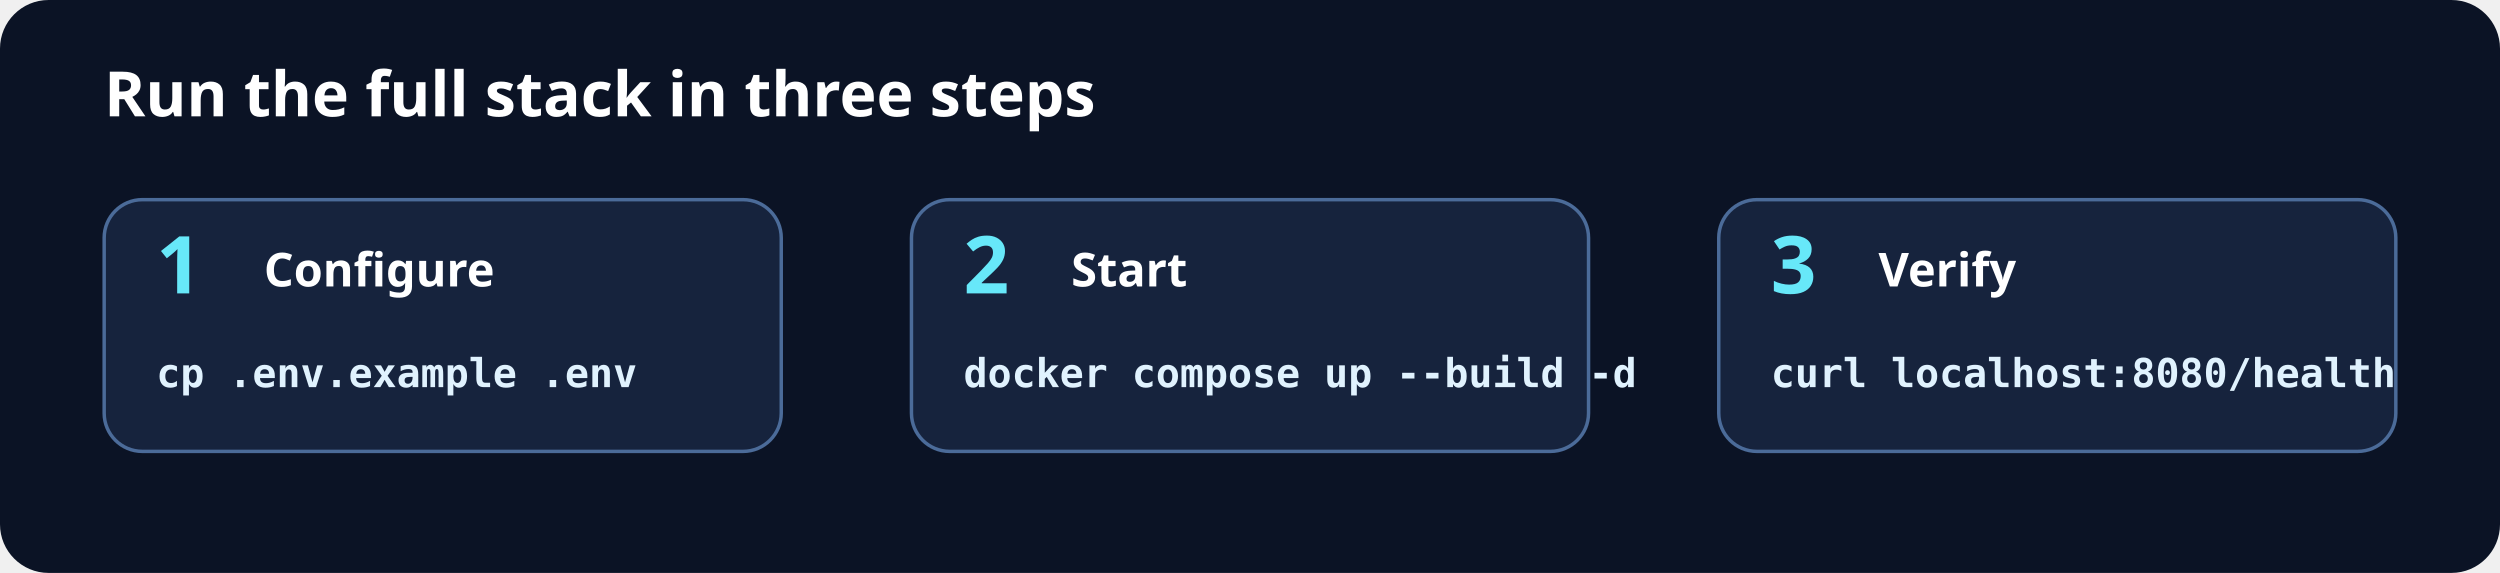
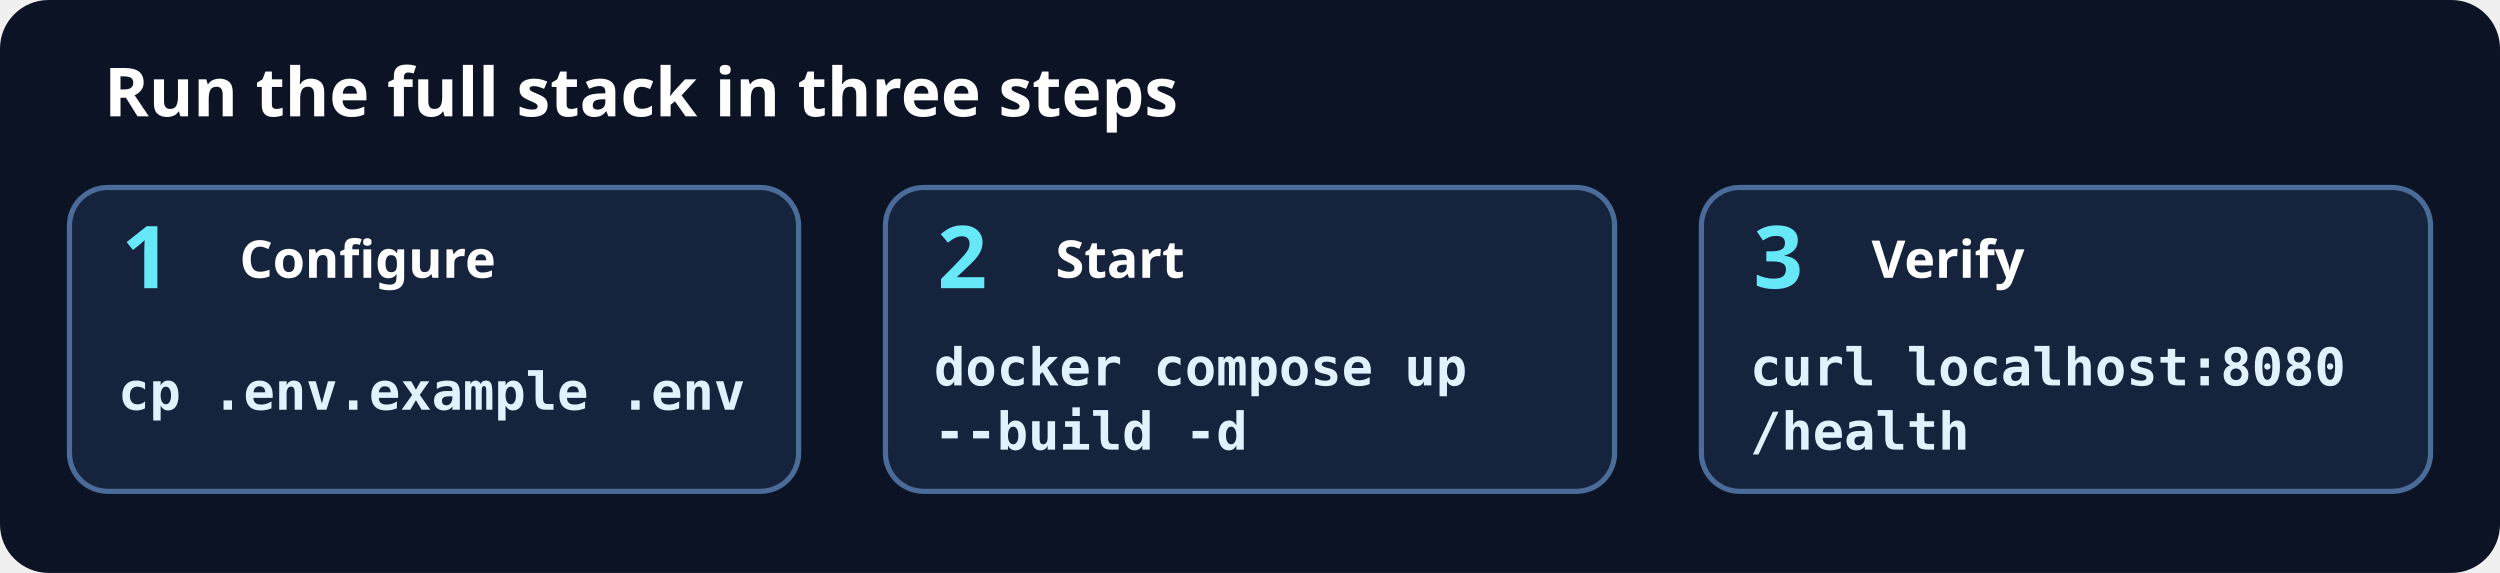
<svg xmlns="http://www.w3.org/2000/svg" width="1440" height="330" viewBox="0 0 1440 330" role="img" aria-labelledby="title">
  <defs>
-     <style>.t{font:700 36px system-ui;fill:#fff}.num{font:800 46px system-ui;fill:#67e8f9}.n{font:700 27px system-ui;fill:#fff}.cmd{font:700 23px ui-monospace,monospace;fill:#e0f2fe}.card{fill:#16233d;stroke:#4b6b99;stroke-width:2}</style>
+     <style>.t{font:700 39px system-ui;fill:#fff}.num{font:800 50px system-ui;fill:#67e8f9}.n{font:700 30px system-ui;fill:#fff}.cmd{font:700 30px ui-monospace,monospace;fill:#e0f2fe}.card{fill:#16233d;stroke:#4b6b99;stroke-width:3}</style>
  </defs>
  <rect width="1440" height="330" rx="28" fill="#0b1325" />
  <text x="60" y="67" class="t">Run the full stack in three steps</text>
-   <g transform="translate(60 115)">
-     <rect class="card" width="390" height="145" rx="22" />
-     <text x="30" y="54" class="num">1</text>
-     <text x="92" y="50" class="n">Configure</text>
-     <text x="30" y="108" class="cmd">cp .env.example .env</text>
+   <g transform="translate(40 108)">
+     <rect class="card" width="420" height="175" rx="22" />
+     <text x="30" y="58" class="num">1</text>
+     <text x="98" y="52" class="n">Configure</text>
+     <text x="28" y="128" class="cmd">cp .env.example .env</text>
  </g>
-   <g transform="translate(525 115)">
-     <rect class="card" width="390" height="145" rx="22" />
-     <text x="30" y="54" class="num">2</text>
-     <text x="92" y="50" class="n">Start</text>
-     <text x="30" y="108" class="cmd">docker compose up --build -d</text>
+   <g transform="translate(510 108)">
+     <rect class="card" width="420" height="175" rx="22" />
+     <text x="30" y="58" class="num">2</text>
+     <text x="98" y="52" class="n">Start</text>
+     <text x="28" y="114" class="cmd">docker compose up</text>
+     <text x="28" y="151" class="cmd">--build -d</text>
  </g>
-   <g transform="translate(990 115)">
-     <rect class="card" width="390" height="145" rx="22" />
-     <text x="30" y="54" class="num">3</text>
-     <text x="92" y="50" class="n">Verify</text>
-     <text x="30" y="108" class="cmd">curl localhost:8080/health</text>
+   <g transform="translate(980 108)">
+     <rect class="card" width="420" height="175" rx="22" />
+     <text x="30" y="58" class="num">3</text>
+     <text x="98" y="52" class="n">Verify</text>
+     <text x="28" y="114" class="cmd">curl localhost:8080</text>
+     <text x="28" y="151" class="cmd">/health</text>
  </g>
</svg>
